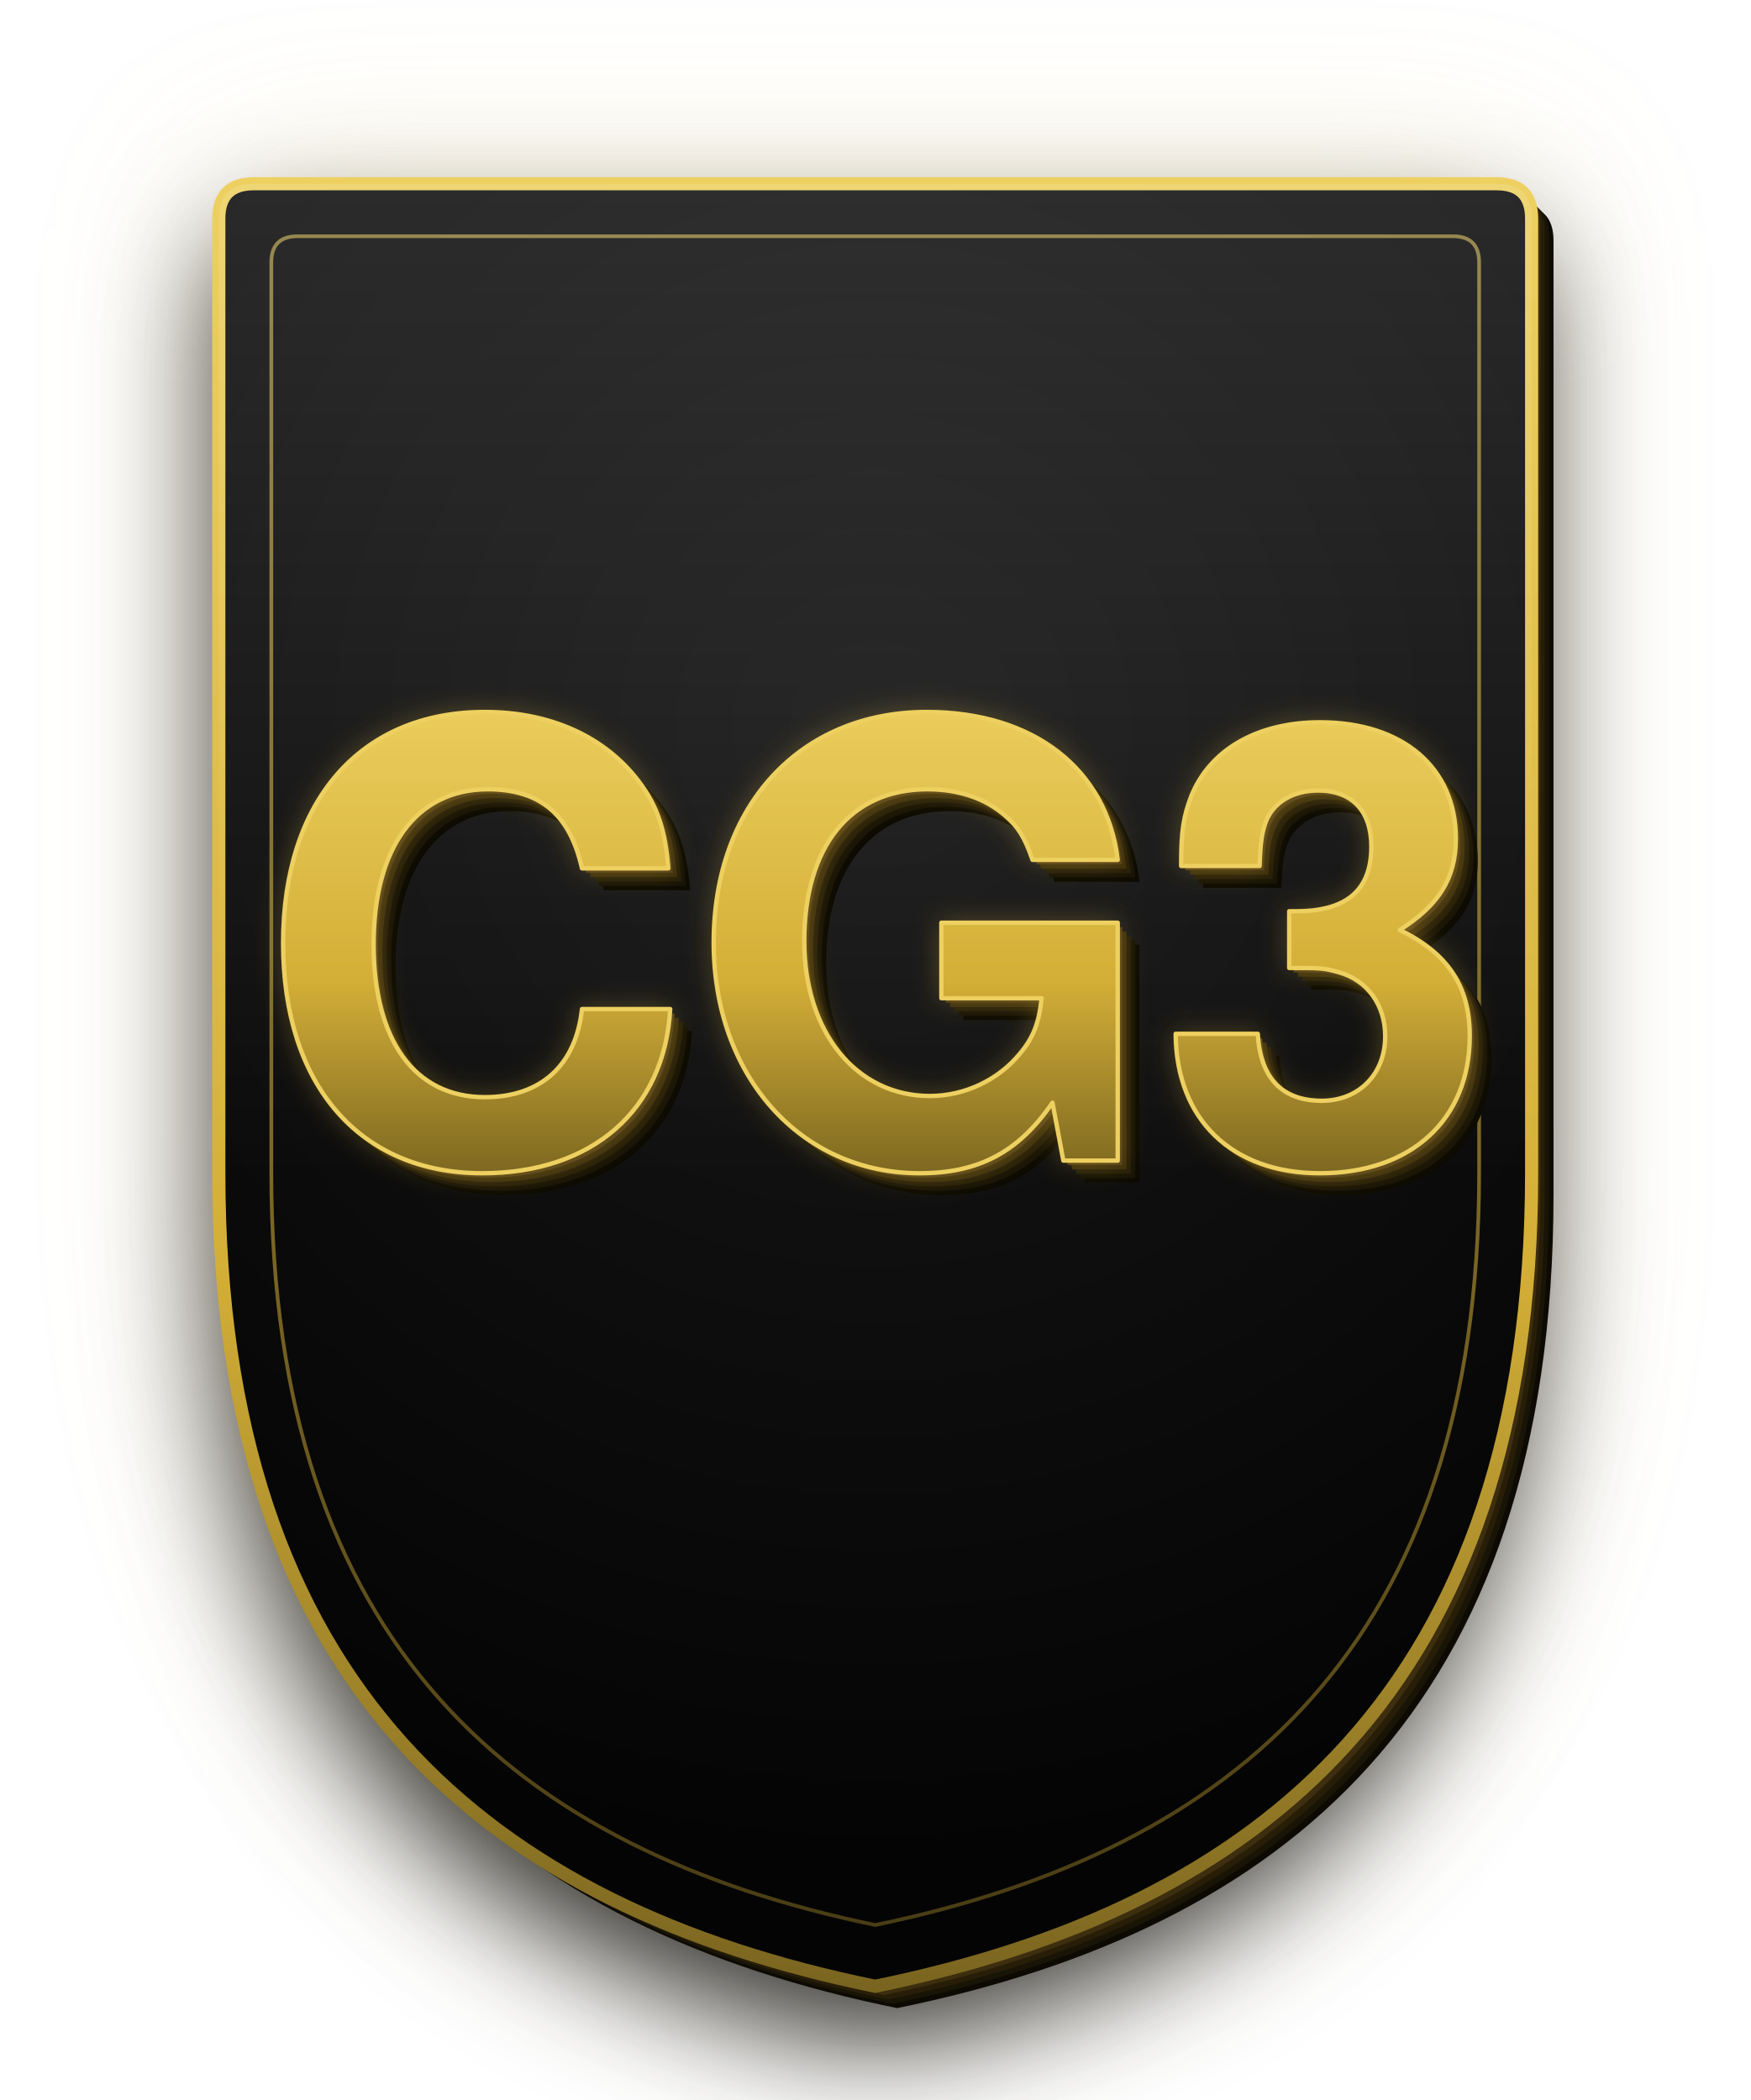
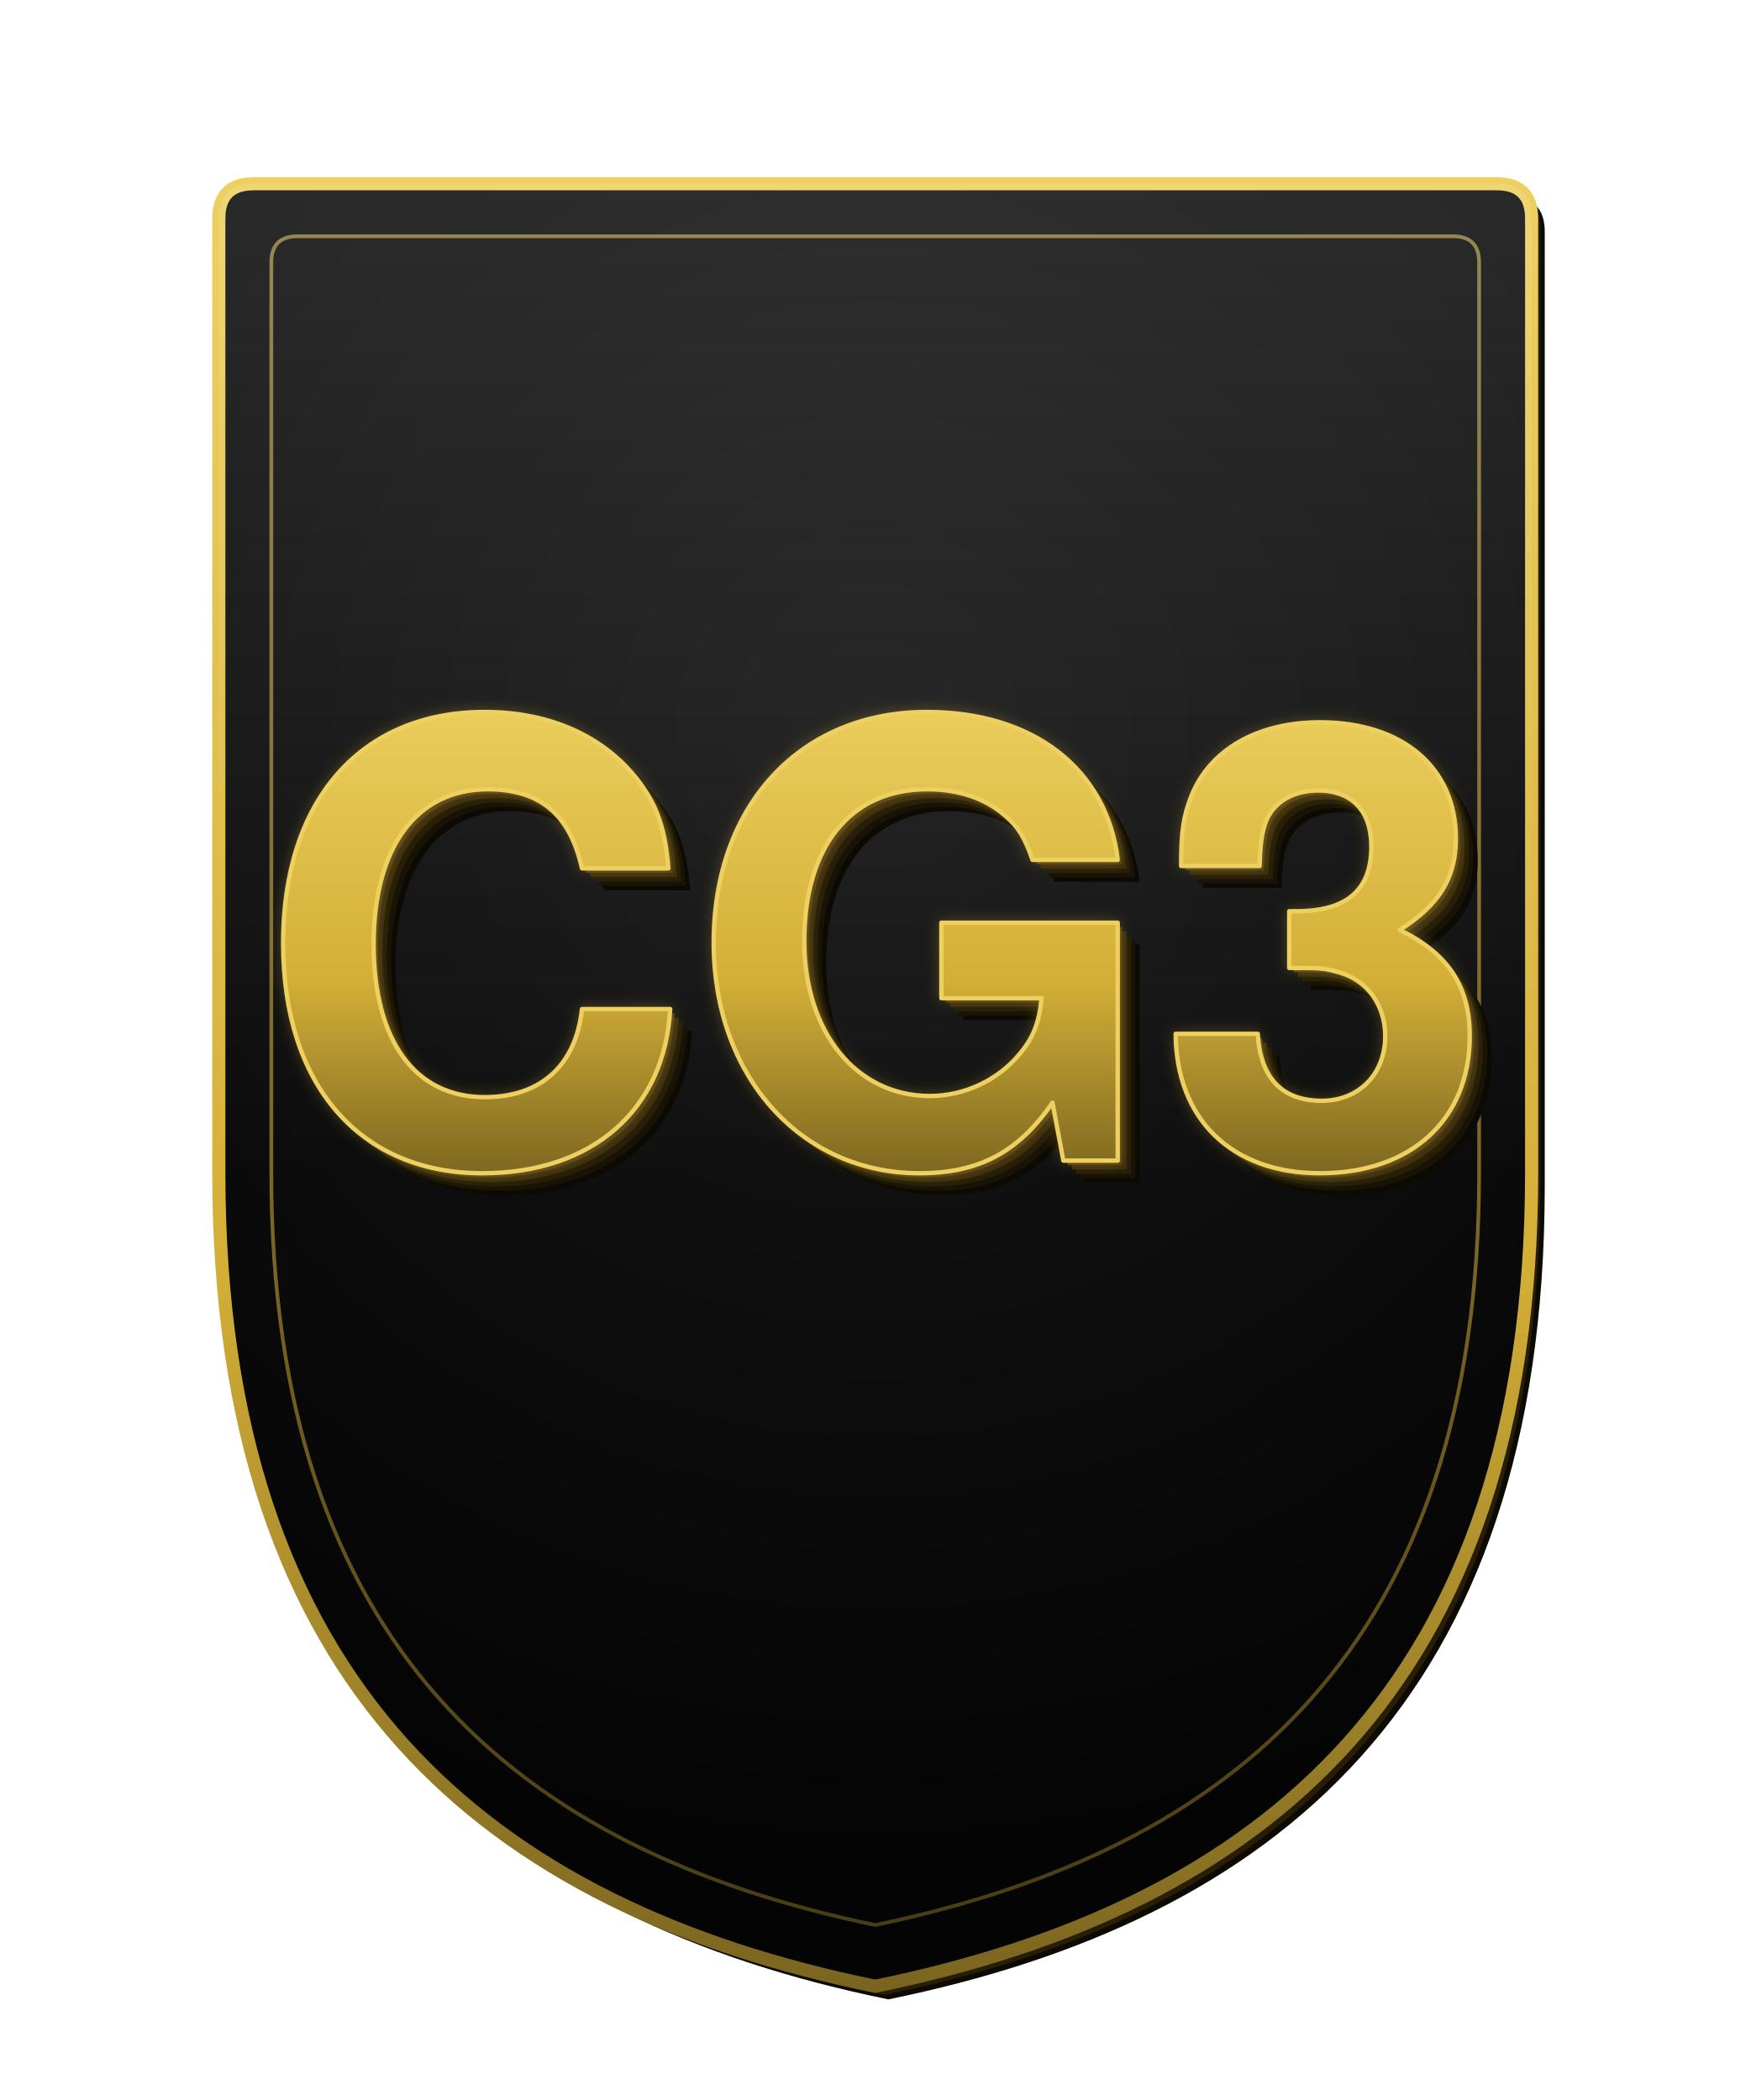
<svg xmlns="http://www.w3.org/2000/svg" viewBox="0 0 400 480">
  <defs>
    <radialGradient id="markBg" cx="200" cy="166" r="260" gradientUnits="userSpaceOnUse">
      <stop offset="0%" stop-color="#181818" />
      <stop offset="100%" stop-color="#040404" />
    </radialGradient>
    <linearGradient id="markGold" x1="0" y1="42" x2="0" y2="454" gradientUnits="userSpaceOnUse">
      <stop offset="0%" stop-color="#EDD060" />
      <stop offset="60%" stop-color="#D4AF37" />
      <stop offset="100%" stop-color="#7A6520" />
    </linearGradient>
    <linearGradient id="markFace" x1="0" y1="155" x2="0" y2="270" gradientUnits="userSpaceOnUse">
      <stop offset="0%" stop-color="#EDD060" />
      <stop offset="60%" stop-color="#D4AF37" />
      <stop offset="100%" stop-color="#7A6520" />
    </linearGradient>
    <linearGradient id="markHighlight" x1="0" y1="42" x2="0" y2="270" gradientUnits="userSpaceOnUse">
      <stop offset="0%" stop-color="#FFFFFF" stop-opacity="0.13" />
      <stop offset="100%" stop-color="#FFFFFF" stop-opacity="0" />
    </linearGradient>
    <filter id="markGlow" x="-12%" y="-12%" width="124%" height="124%">
-       <feGaussianBlur in="SourceAlpha" stdDeviation="3" result="blur" />
+       <feGaussianBlur in="SourceAlpha" stdDeviation="1.5" result="blur" />
      <feFlood flood-color="#D4AF37" flood-opacity="0.3" result="gc" />
      <feComposite in="gc" in2="blur" operator="in" result="glow" />
      <feMerge>
        <feMergeNode in="glow" />
        <feMergeNode in="SourceGraphic" />
      </feMerge>
    </filter>
    <filter id="markShadow" x="-20%" y="-10%" width="140%" height="135%">
      <feGaussianBlur stdDeviation="14" />
    </filter>
    <filter id="markAmbient" x="-30%" y="-25%" width="160%" height="155%">
      <feGaussianBlur stdDeviation="20" />
    </filter>
  </defs>
-   <path d="M 58,42 Q 50,42 50,50 L 50,268 C 50,386 112,436 200,454 C 288,436 350,386 350,268 L 350,50 Q 350,42 342,42 Z" fill="#D4AF37" opacity="0.22" filter="url(#markAmbient)" />
-   <path d="M 58,42 Q 50,42 50,50 L 50,268 C 50,386 112,436 200,454 C 288,436 350,386 350,268 L 350,50 Q 350,42 342,42 Z" fill="#000000" opacity="0.8" filter="url(#markShadow)" transform="translate(0,14)" />
-   <path d="M 58,42 Q 50,42 50,50 L 50,268 C 50,386 112,436 200,454 C 288,436 350,386 350,268 L 350,50 Q 350,42 342,42 Z" transform="translate(5,5)" fill="#0C0A02" />
-   <path d="M 58,42 Q 50,42 50,50 L 50,268 C 50,386 112,436 200,454 C 288,436 350,386 350,268 L 350,50 Q 350,42 342,42 Z" transform="translate(4,4)" fill="#181406" />
-   <path d="M 58,42 Q 50,42 50,50 L 50,268 C 50,386 112,436 200,454 C 288,436 350,386 350,268 L 350,50 Q 350,42 342,42 Z" transform="translate(3,3)" fill="#281E08" />
-   <path d="M 58,42 Q 50,42 50,50 L 50,268 C 50,386 112,436 200,454 C 288,436 350,386 350,268 L 350,50 Q 350,42 342,42 Z" transform="translate(2,2)" fill="#3C2E0E" />
+   <path d="M 58,42 Q 50,42 50,50 L 50,268 C 50,386 112,436 200,454 C 288,436 350,386 350,268 L 350,50 Q 350,42 342,42 Z" transform="translate(3,3)" fill="#0C0A02" />
+   <path d="M 58,42 Q 50,42 50,50 L 50,268 C 50,386 112,436 200,454 C 288,436 350,386 350,268 L 350,50 Q 350,42 342,42 Z" transform="translate(2,2)" fill="#281E08" />
  <path d="M 58,42 Q 50,42 50,50 L 50,268 C 50,386 112,436 200,454 C 288,436 350,386 350,268 L 350,50 Q 350,42 342,42 Z" transform="translate(1,1)" fill="#524018" />
  <path d="M 58,42 Q 50,42 50,50 L 50,268 C 50,386 112,436 200,454 C 288,436 350,386 350,268 L 350,50 Q 350,42 342,42 Z" fill="url(#markBg)" />
  <path d="M 58,42 Q 50,42 50,50 L 50,268 C 50,386 112,436 200,454 C 288,436 350,386 350,268 L 350,50 Q 350,42 342,42 Z" fill="none" stroke="url(#markGold)" stroke-width="3" />
  <path d="M 68,54 Q 62,54 62,60 L 62,268 C 62,376 118,423 200,440 C 282,423 338,376 338,268 L 338,60 Q 338,54 332,54 Z" fill="none" stroke="url(#markGold)" stroke-width="0.85" opacity="0.55" />
  <path d="M 58,42 Q 50,42 50,50 L 50,268 C 50,386 112,436 200,454 C 288,436 350,386 350,268 L 350,50 Q 350,42 342,42 Z" fill="url(#markHighlight)" />
  <text x="200" y="265" transform="translate(5,5)" font-family="'Helvetica Neue', Helvetica, Arial, sans-serif" font-size="138" font-weight="900" fill="#0C0A02" text-anchor="middle">CG3</text>
  <text x="200" y="265" transform="translate(4,4)" font-family="'Helvetica Neue', Helvetica, Arial, sans-serif" font-size="138" font-weight="900" fill="#181306" text-anchor="middle">CG3</text>
  <text x="200" y="265" transform="translate(3,3)" font-family="'Helvetica Neue', Helvetica, Arial, sans-serif" font-size="138" font-weight="900" fill="#261E08" text-anchor="middle">CG3</text>
  <text x="200" y="265" transform="translate(2,2)" font-family="'Helvetica Neue', Helvetica, Arial, sans-serif" font-size="138" font-weight="900" fill="#3C2E0C" text-anchor="middle">CG3</text>
  <text x="200" y="265" transform="translate(1,1)" font-family="'Helvetica Neue', Helvetica, Arial, sans-serif" font-size="138" font-weight="900" fill="#544018" text-anchor="middle">CG3</text>
  <text x="200" y="265" font-family="'Helvetica Neue', Helvetica, Arial, sans-serif" font-size="138" font-weight="900" fill="url(#markFace)" stroke="#EDD060" stroke-width="1" stroke-linejoin="round" filter="url(#markGlow)" text-anchor="middle">CG3</text>
</svg>
